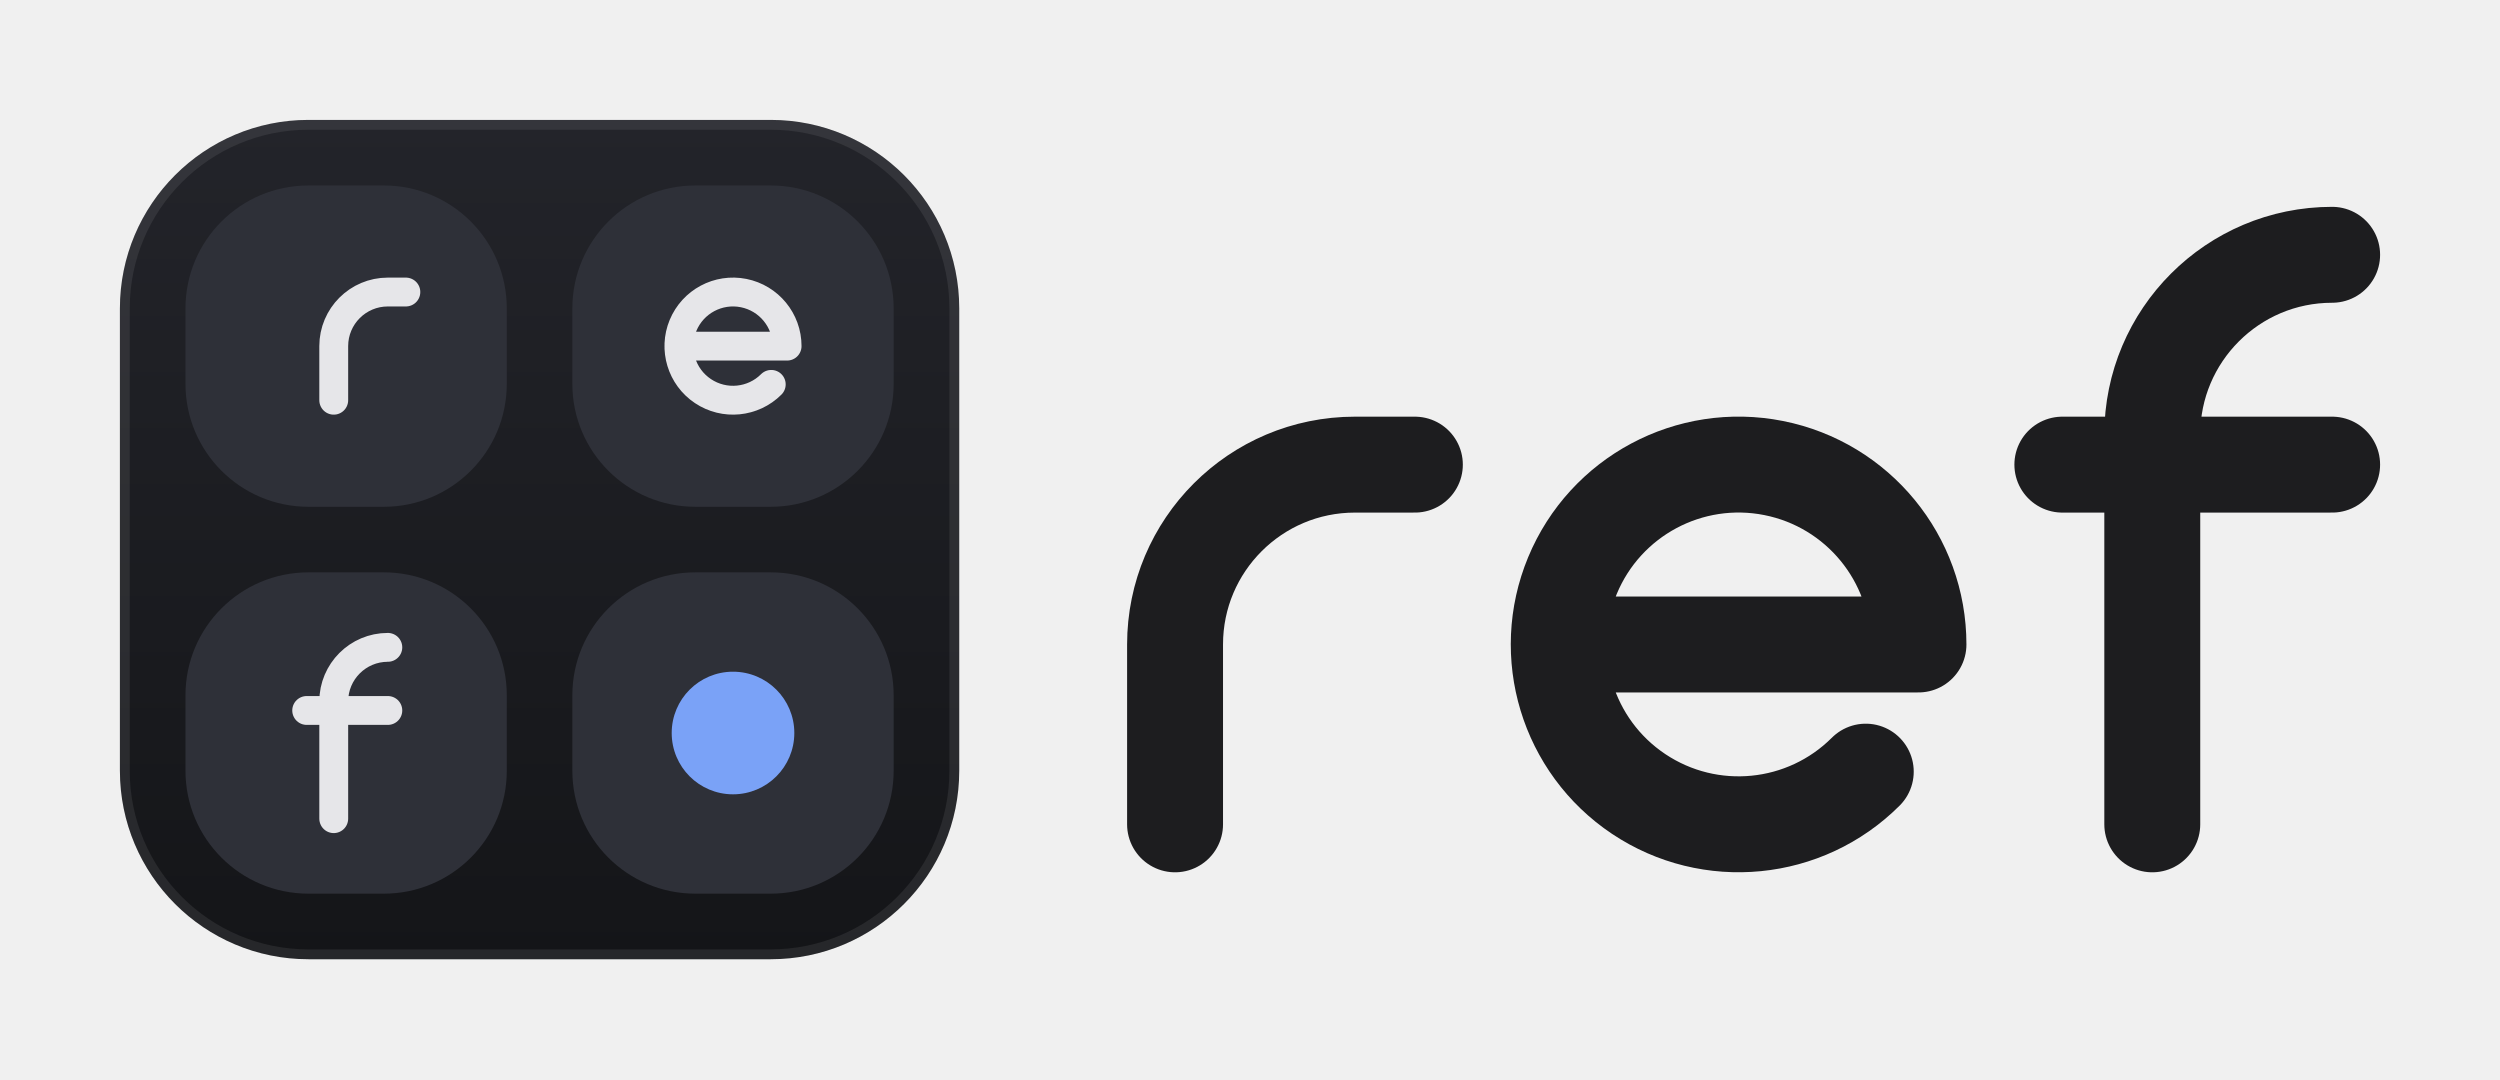
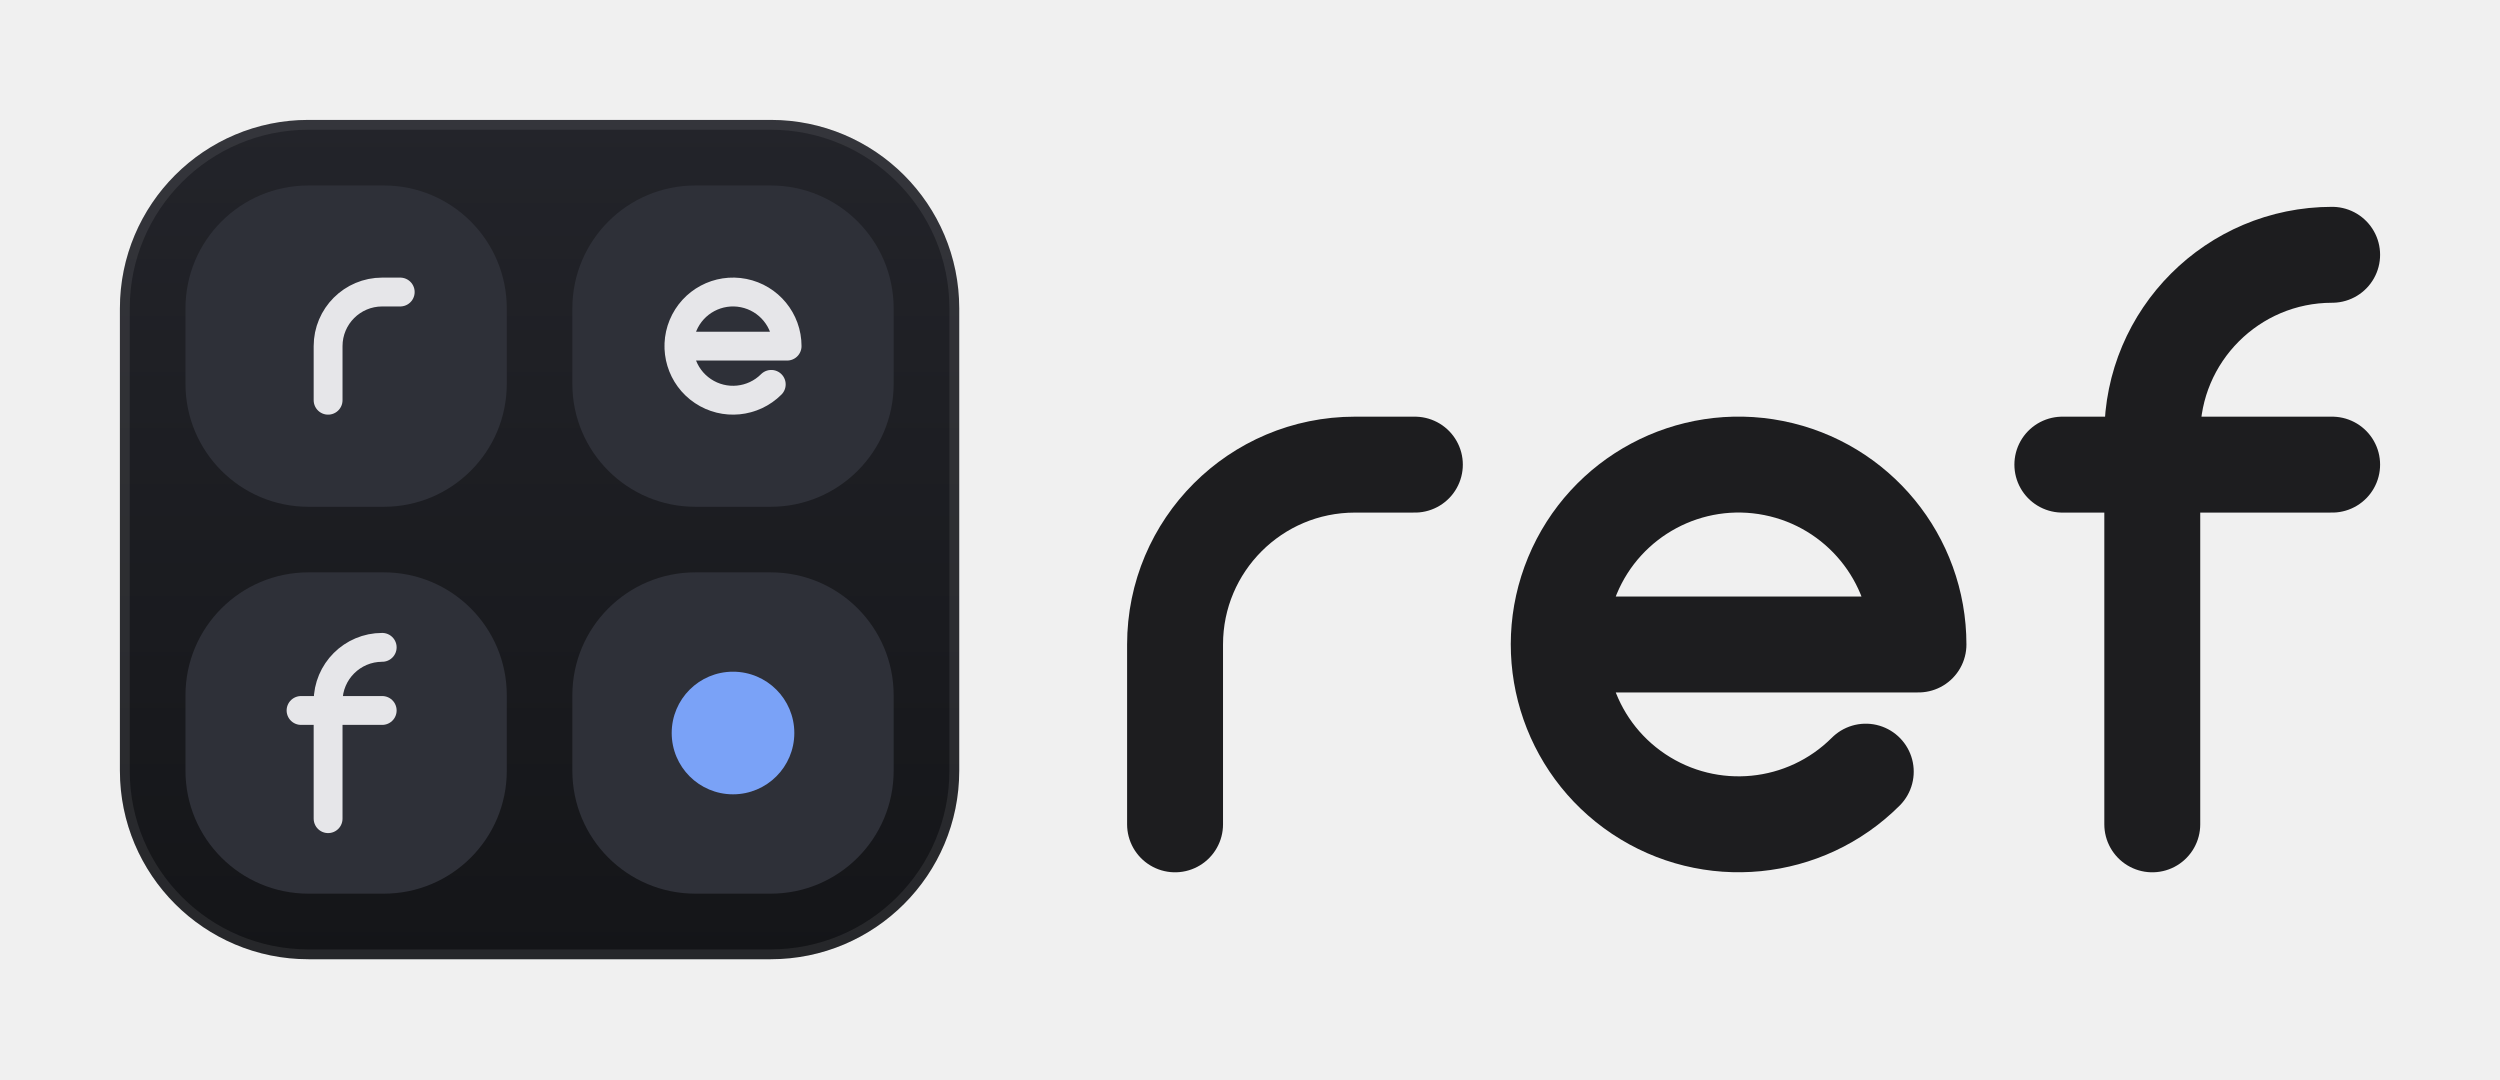
<svg xmlns="http://www.w3.org/2000/svg" width="834" height="360" viewBox="0 0 834 360">
  <defs>
    <linearGradient id="ref-tile" x1="0" y1="0" x2="0" y2="1">
      <stop offset="0" stop-color="#23242a" />
      <stop offset="1" stop-color="#141518" />
    </linearGradient>
  </defs>
  <g transform="translate(40 40) scale(0.273438)">
    <rect width="1024" height="1024" rx="230" fill="url(#ref-tile)" />
    <rect x="6" y="6" width="1012" height="1012" rx="224" fill="none" stroke="#ffffff" stroke-opacity="0.08" stroke-width="12" />
    <rect x="80" y="80" width="392" height="392" rx="150" fill="#2e3038" />
    <rect x="552" y="80" width="392" height="392" rx="150" fill="#2e3038" />
    <rect x="80" y="552" width="392" height="392" rx="150" fill="#2e3038" />
    <rect x="552" y="552" width="392" height="392" rx="150" fill="#2e3038" />
-     <path transform="translate(260.88 210.00) scale(22)" d="M0 6V3a3 3 0 0 1 3-3H4" fill="none" stroke="#e6e6e9" stroke-width="1.6" stroke-linecap="round" stroke-linejoin="round" />
+     <path transform="translate(254.00 210.00) scale(22)" d="M0 6V3a3 3 0 0 1 3-3H4" fill="none" stroke="#e6e6e9" stroke-width="1.6" stroke-linecap="round" stroke-linejoin="round" />
    <path transform="translate(682.00 210.00) scale(22)" d="M0 3H6A3 3 0 1 0 5.121 5.121" fill="none" stroke="#e6e6e9" stroke-width="1.6" stroke-linecap="round" stroke-linejoin="round" />
-     <path transform="translate(260.88 720.50) scale(22)" d="M0 6V-0.5a3 3 0 0 1 3-3M-1.5 0H3" fill="none" stroke="#e6e6e9" stroke-width="1.6" stroke-linecap="round" stroke-linejoin="round" />
+     <path transform="translate(254.00 720.50) scale(22)" d="M0 6V-0.5a3 3 0 0 1 3-3M-1.5 0H3" fill="none" stroke="#e6e6e9" stroke-width="1.6" stroke-linecap="round" stroke-linejoin="round" />
    <circle cx="748" cy="748" r="74.8" fill="#7aa2f7" />
  </g>
  <path transform="translate(392.00 155.00) scale(20)" d="M0 6V3a3 3 0 0 1 3-3H4" fill="none" stroke="#1d1d1f" stroke-width="1.6" stroke-linecap="round" stroke-linejoin="round" />
  <path transform="translate(520.00 155.00) scale(20)" d="M0 3H6A3 3 0 1 0 5.121 5.121" fill="none" stroke="#1d1d1f" stroke-width="1.6" stroke-linecap="round" stroke-linejoin="round" />
  <path transform="translate(718.00 155.00) scale(20)" d="M0 6V-0.5a3 3 0 0 1 3-3M-1.5 0H3" fill="none" stroke="#1d1d1f" stroke-width="1.6" stroke-linecap="round" stroke-linejoin="round" />
</svg>
